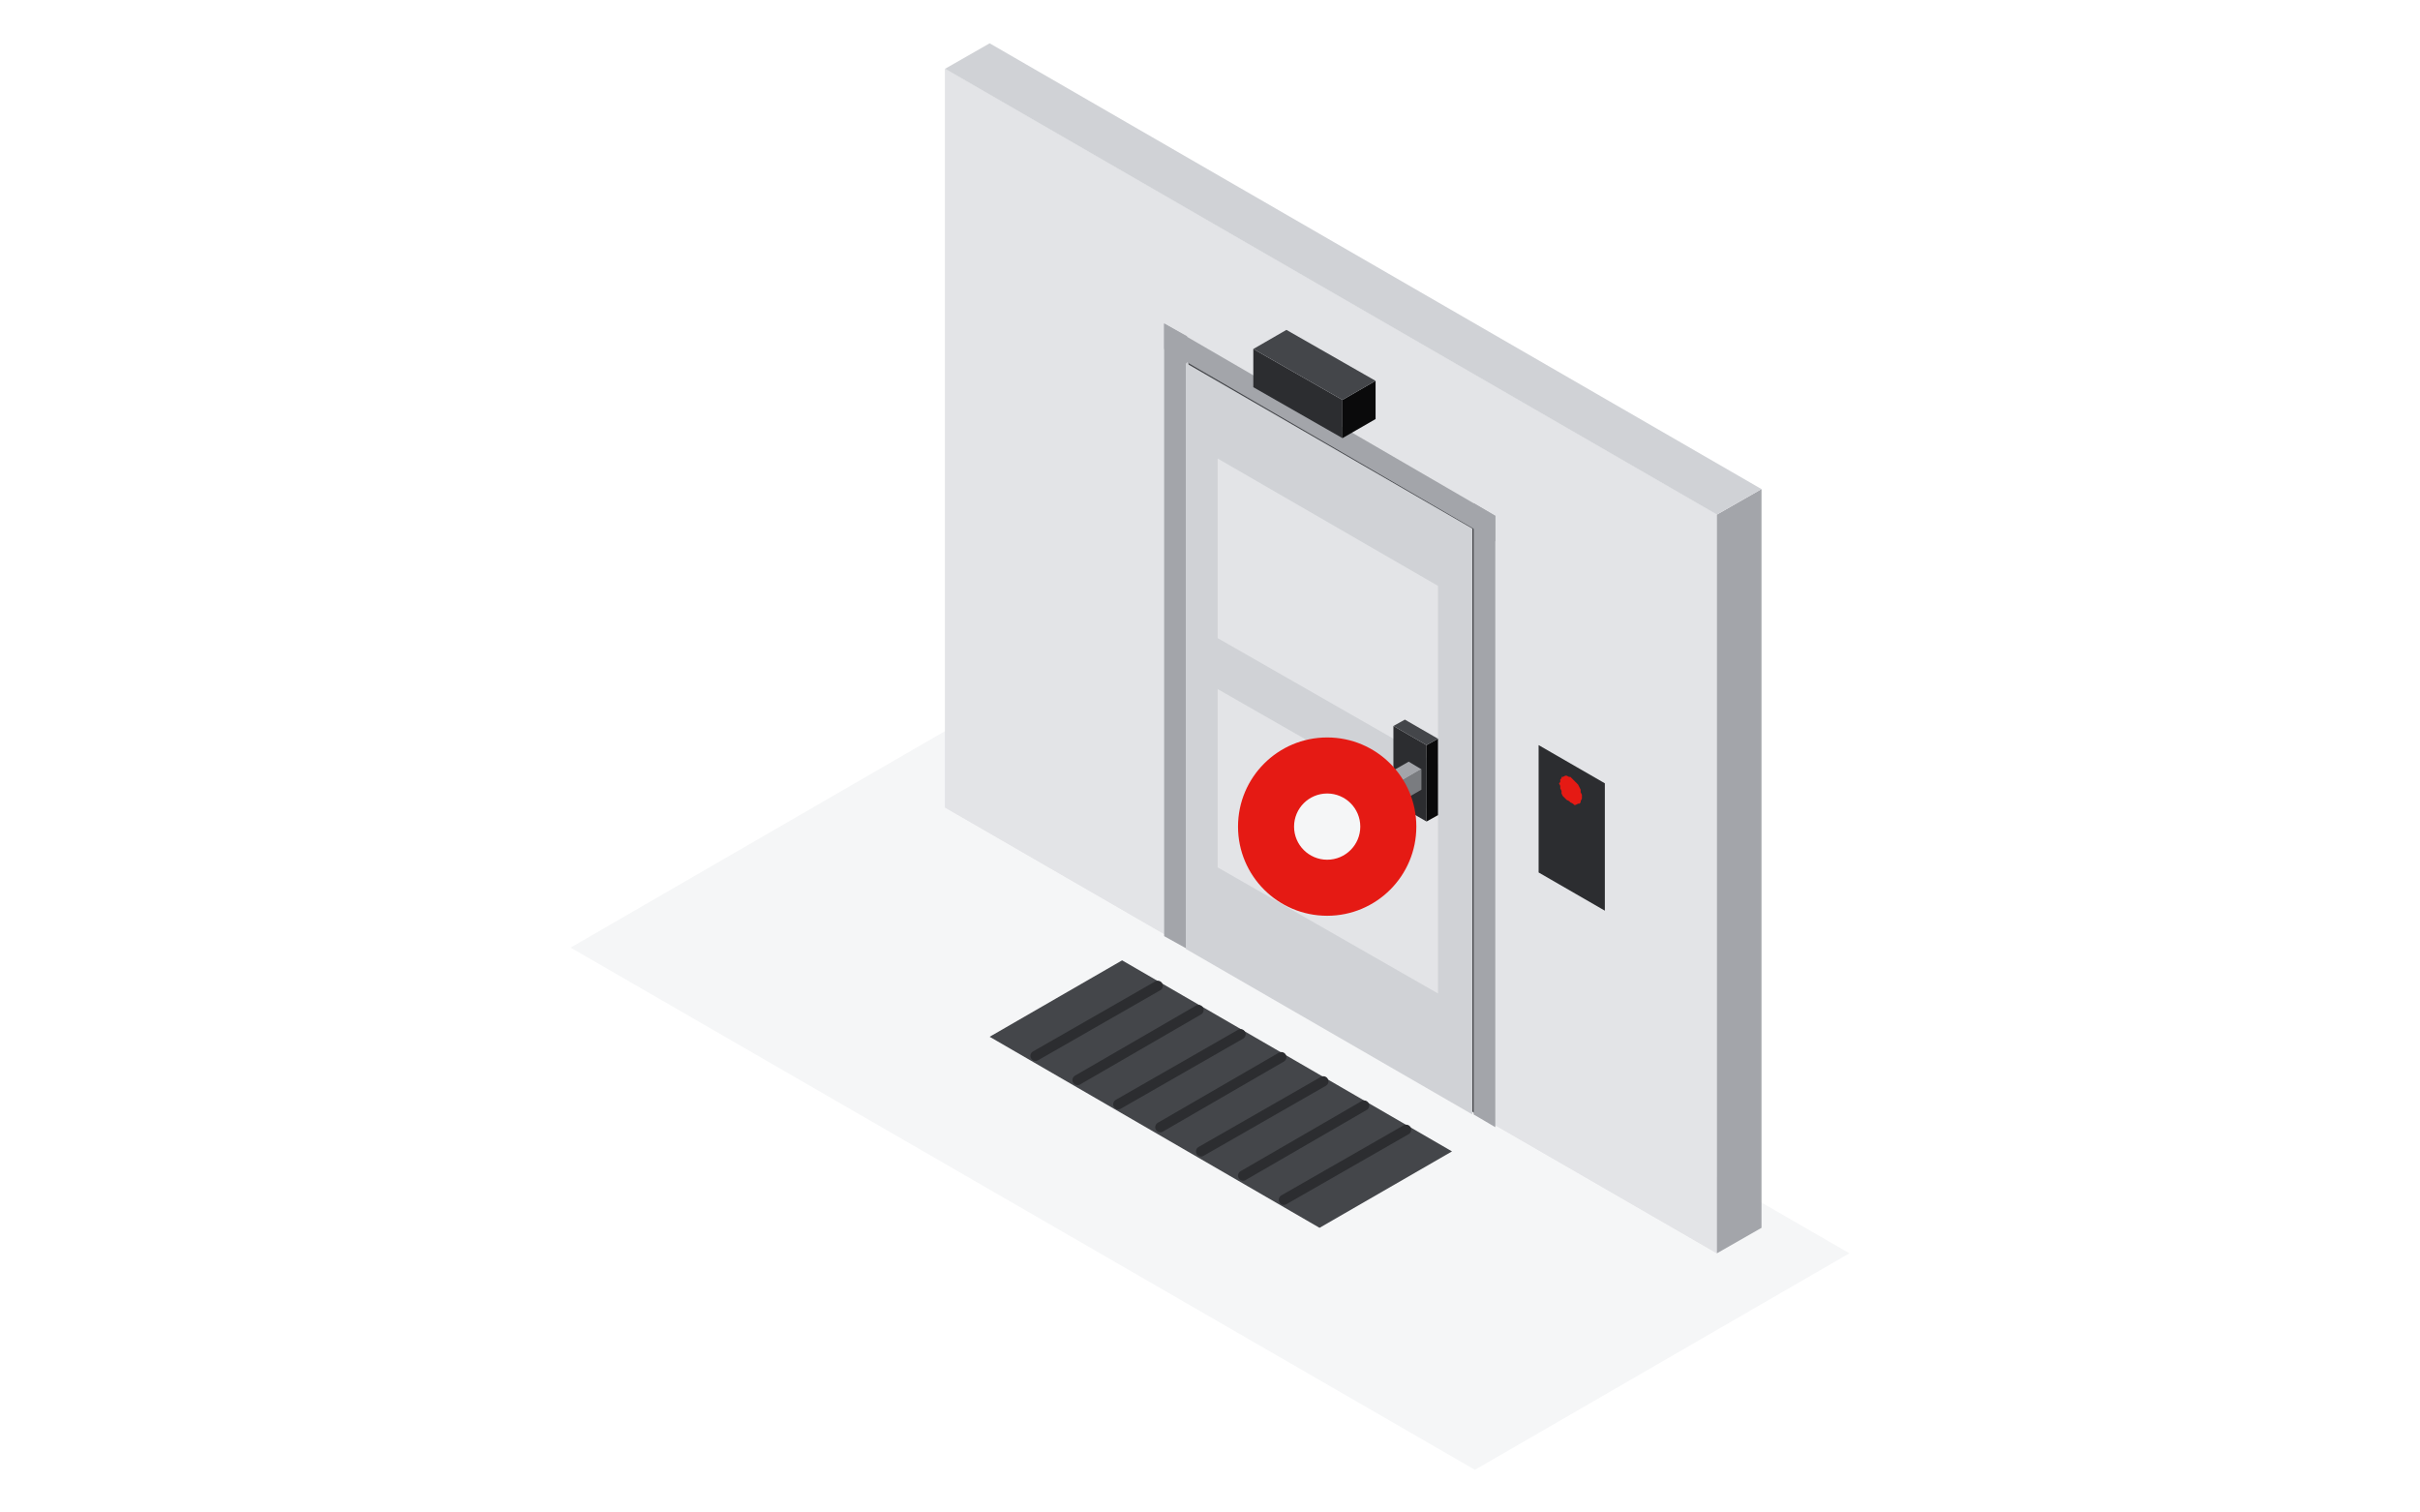
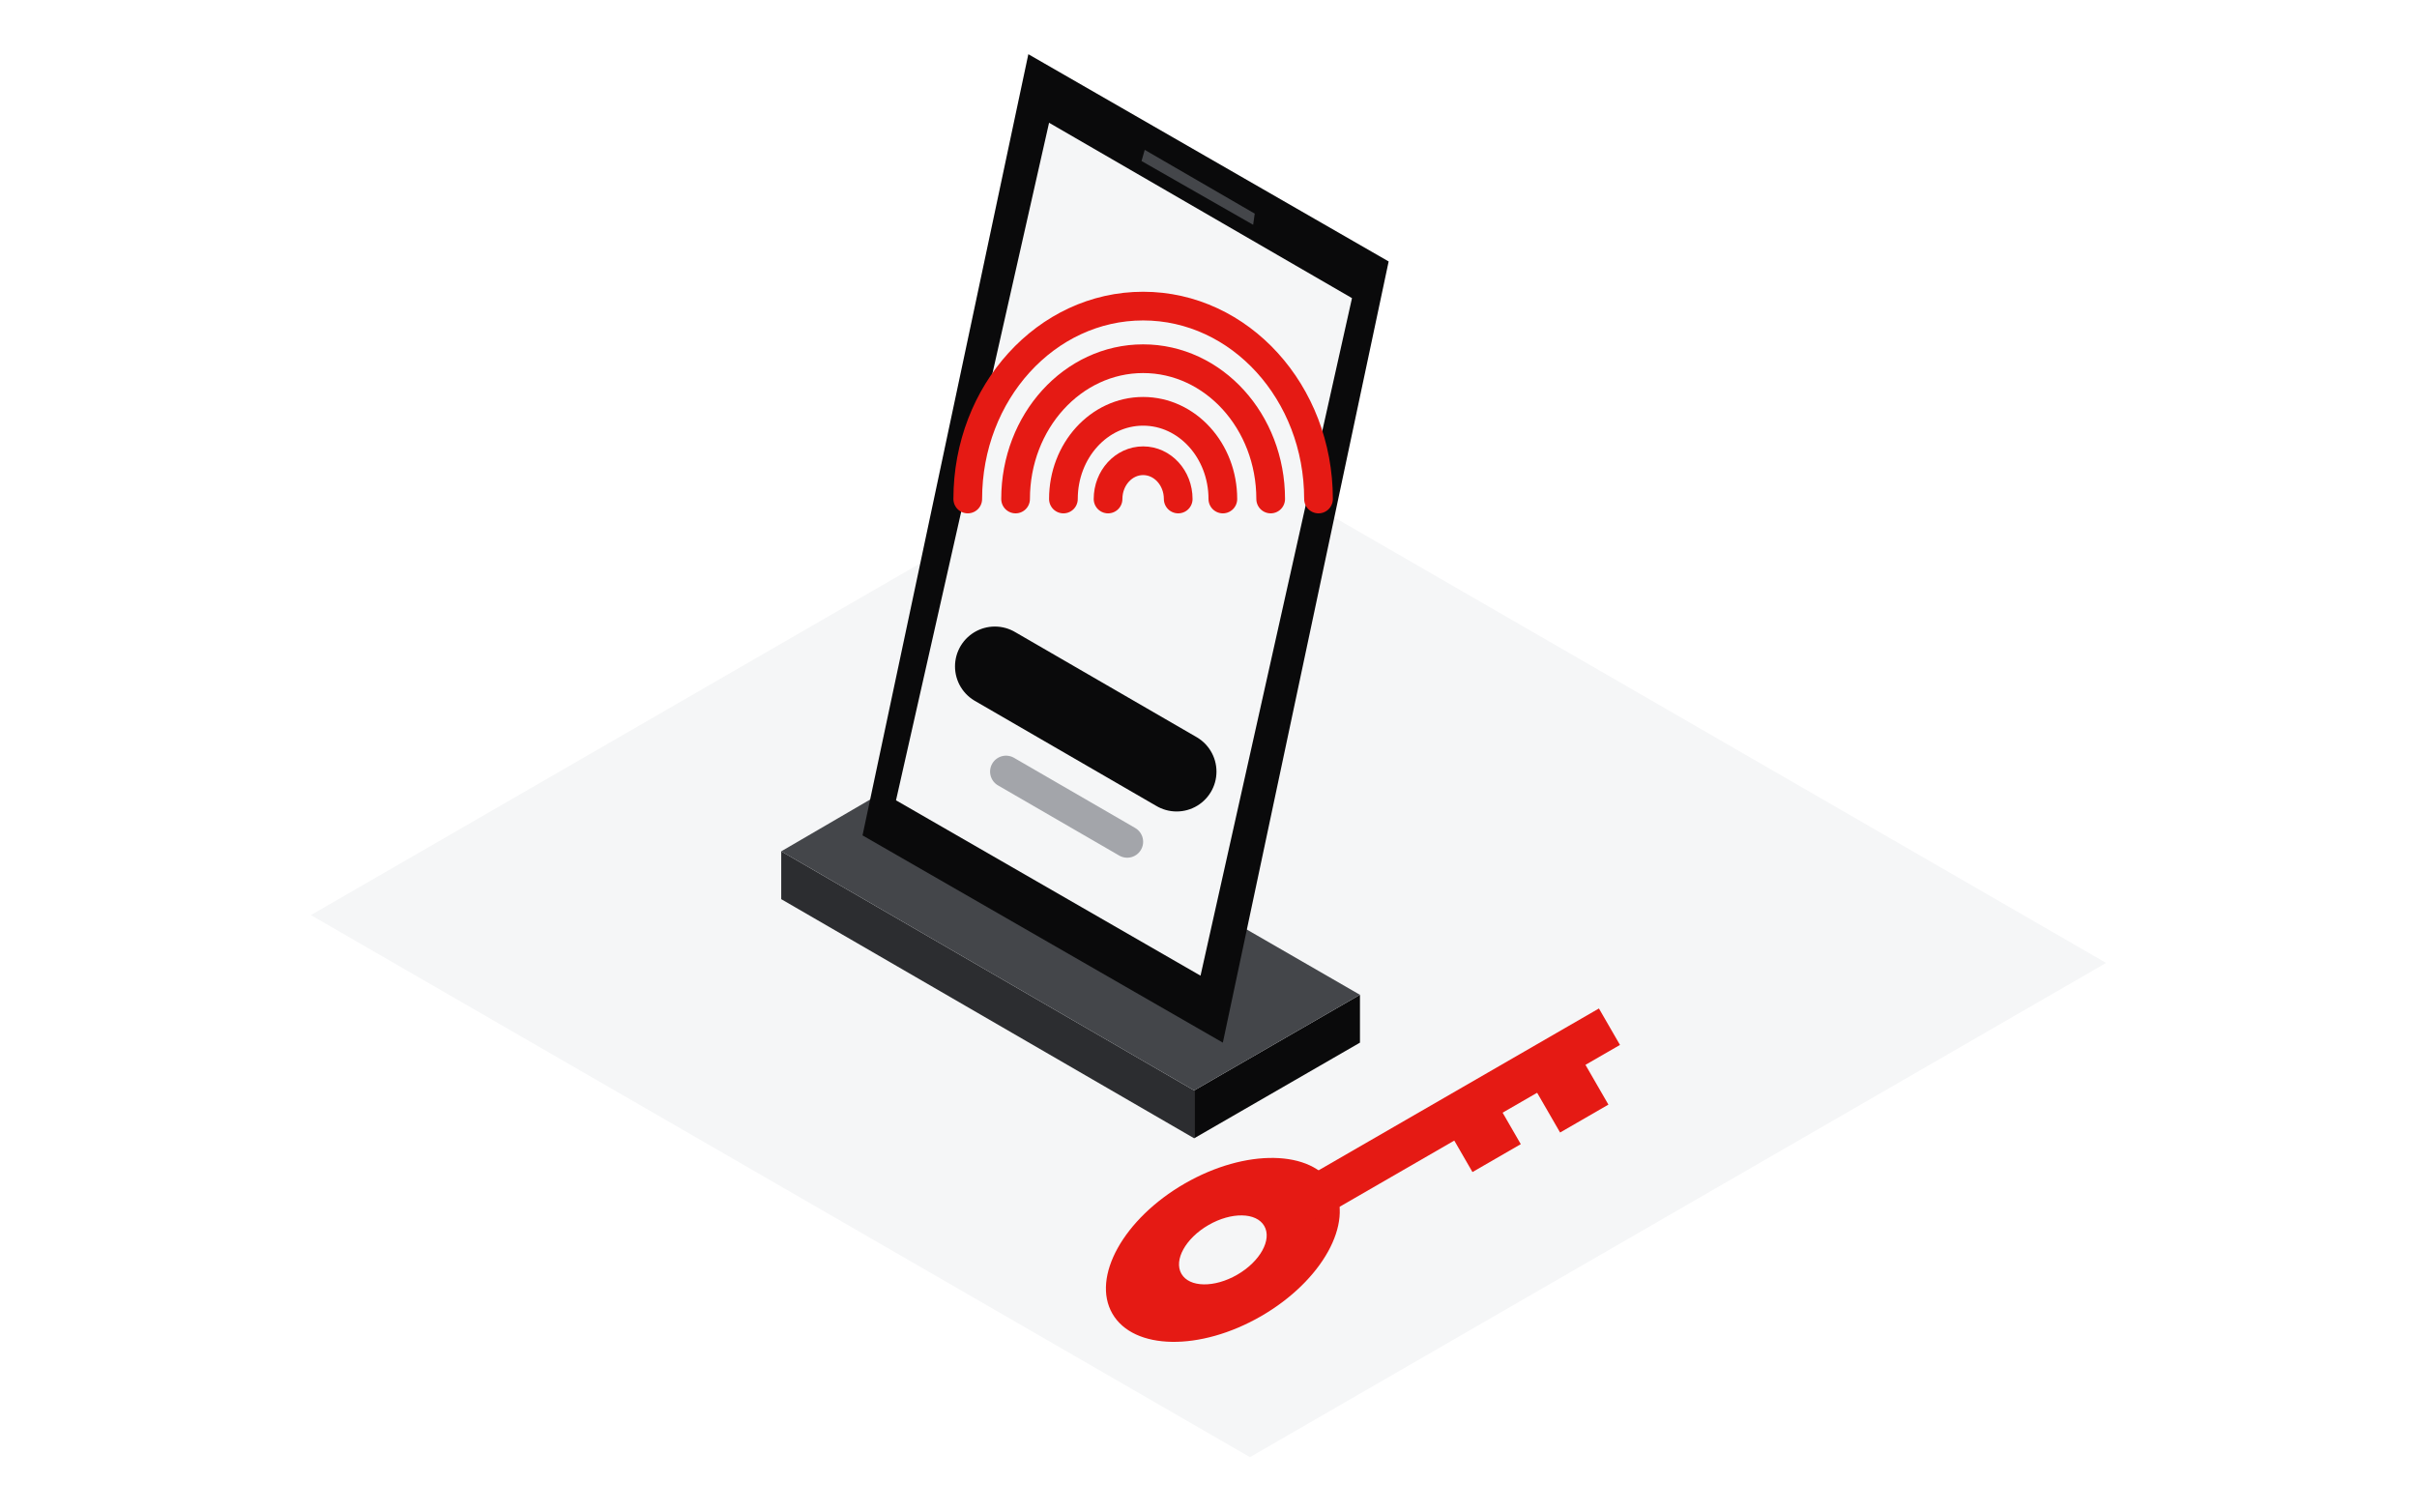
- <svg xmlns="http://www.w3.org/2000/svg" viewBox="-74.2 -63.4 190.0 118.7">
-   <polygon points="0.0,-6.0 71.0,35.0 41.6,52.0 -29.4,11.0" fill="#F5F6F7" />
-   <polygon points="0.0,0.0 60.6,35.0 60.6,-23.0 0.0,-58.0" fill="#E3E4E7" />
-   <polygon points="0.0,0.0 60.6,35.0 60.6,-23.0 0.0,-58.0" fill="#E3E4E7" />
-   <polygon points="64.1,33.0 60.6,35.0 60.6,-23.0 64.1,-25.0" fill="#A3A5AA" />
-   <polygon points="3.5,-60.0 64.1,-25.0 60.6,-23.0 0.0,-58.0" fill="#D0D2D6" />
-   <polygon points="19.1,11.0 41.6,24.0 41.6,-22.0 19.1,-35.0" fill="#44464A" />
-   <polygon points="17.2,10.1 19.0,11.1 19.0,-37.0 17.2,-38.0" fill="#A3A5AA" />
-   <polygon points="41.5,24.1 43.2,25.1 43.2,-22.9 41.5,-23.9" fill="#A3A5AA" />
-   <polygon points="17.2,-36.0 43.2,-20.9 43.2,-22.9 17.2,-38.0" fill="#A3A5AA" />
-   <polygon points="24.2,-33.0 31.2,-29.0 31.2,-32.0 24.2,-36.0" fill="#2C2D30" />
-   <polygon points="33.8,-30.5 31.2,-29.0 31.2,-32.0 33.8,-33.5" fill="#0A0A0B" />
-   <polygon points="26.8,-37.5 33.8,-33.5 31.2,-32.0 24.2,-36.0" fill="#44464A" />
-   <polygon points="13.9,12.0 39.8,27.0 29.4,33.0 3.5,18.0" fill="#44464A" />
-   <line x1="16.7" y1="14.0" x2="7.1" y2="19.5" stroke="#2C2D30" stroke-width="0.8" stroke-linecap="round" />
-   <line x1="19.9" y1="15.9" x2="10.4" y2="21.4" stroke="#2C2D30" stroke-width="0.8" stroke-linecap="round" />
-   <line x1="23.2" y1="17.8" x2="13.6" y2="23.3" stroke="#2C2D30" stroke-width="0.8" stroke-linecap="round" />
-   <line x1="26.4" y1="19.6" x2="16.9" y2="25.1" stroke="#2C2D30" stroke-width="0.8" stroke-linecap="round" />
-   <line x1="29.7" y1="21.5" x2="20.1" y2="27.0" stroke="#2C2D30" stroke-width="0.8" stroke-linecap="round" />
-   <line x1="32.9" y1="23.4" x2="23.4" y2="28.9" stroke="#2C2D30" stroke-width="0.8" stroke-linecap="round" />
-   <line x1="36.2" y1="25.3" x2="26.6" y2="30.8" stroke="#2C2D30" stroke-width="0.8" stroke-linecap="round" />
-   <polygon points="18.9,11.1 41.4,24.1 41.4,-21.9 18.9,-34.9" fill="#D0D2D6" />
-   <polygon points="21.4,4.7 38.7,14.6 38.7,0.6 21.4,-9.3" fill="#E3E4E7" />
-   <polygon points="21.4,-13.3 38.7,-3.4 38.7,-17.4 21.4,-27.4" fill="#E3E4E7" />
-   <polygon points="35.2,-0.4 37.8,1.1 37.8,-4.9 35.2,-6.4" fill="#2C2D30" />
-   <polygon points="38.7,0.6 37.8,1.1 37.8,-4.9 38.7,-5.4" fill="#0A0A0B" />
-   <polygon points="36.1,-6.9 38.7,-5.4 37.8,-4.9 35.2,-6.4" fill="#44464A" />
-   <polygon points="29.4,2.0 30.5,2.6 30.5,1.0 29.4,0.4" fill="#A3A5AA" />
-   <polygon points="37.4,-1.4 30.5,2.6 30.5,1.0 37.4,-3.0" fill="#7A7C80" />
-   <polygon points="36.4,-3.6 37.4,-3.0 30.5,1.0 29.4,0.4" fill="#A3A5AA" />
-   <g transform="translate(30.0 1.5)">
-     <circle r="7" fill="#E51A14" />
-     <circle r="2.6" fill="#F5F6F7" />
+ <svg xmlns="http://www.w3.org/2000/svg" viewBox="-73.2 -36.4 151.6 94.8">
+   <polygon points="0,-10 58.9,24 5.2,55 -53.7,21" fill="#F5F6F7" />
+   <polygon points="-24.2,20 1.7,35 1.7,32 -24.2,17" fill="#2C2D30" />
+   <polygon points="12.1,29 1.7,35 1.7,32 12.1,26" fill="#0A0A0B" />
+   <polygon points="-13.9,11 12.1,26 1.7,32 -24.2,17" fill="#44464A" />
+   <polygon points="-19.1,16 3.5,29 13.9,-20 -8.7,-33" fill="#0A0A0B" />
+   <polygon points="-17,13.8 2.1,24.8 11.6,-17.7 -7.4,-28.7" fill="#F5F6F7" />
+   <polygon points="-1.6,-26.3 5.4,-22.3 5.5,-23 -1.4,-27" fill="#44464A" />
+   <path d="M-12.5,-5.1 a11,12.1 0 1 1 22,0" stroke="#E51A14" stroke-width="1.8" fill="none" stroke-linecap="round" />
+   <path d="M-9.5,-5.1 a8,8.8 0 1 1 16,0" stroke="#E51A14" stroke-width="1.8" fill="none" stroke-linecap="round" />
+   <path d="M-6.5,-5.1 a5,5.5 0 1 1 10,0" stroke="#E51A14" stroke-width="1.8" fill="none" stroke-linecap="round" />
+   <path d="M-3.7,-5.1 a2.2,2.4 0 1 1 4.4,0" stroke="#E51A14" stroke-width="1.8" fill="none" stroke-linecap="round" />
+   <line x1="-10.8" y1="5.4" x2="0.6" y2="12" stroke="#0A0A0B" stroke-width="5" stroke-linecap="round" />
+   <line x1="-10.1" y1="12" x2="-2.5" y2="16.4" stroke="#A3A5AA" stroke-width="2" stroke-linecap="round" />
+   <g transform="translate(3.5 42) rotate(-30) scale(1 .6)">
+     <circle r="8" fill="#E51A14" />
+     <circle r="3" fill="#F5F6F7" />
+     <rect x="6" y="-2.2" width="22" height="4.4" fill="#E51A14" />
+     <rect x="22" y="2" width="3.5" height="5" fill="#E51A14" />
+     <rect x="16" y="2" width="3.5" height="4" fill="#E51A14" />
  </g>
-   <polygon points="46.6,5.1 51.8,8.1 51.8,-1.9 46.6,-4.9" fill="#2C2D30" />
-   <polygon points="50.0,-0.9 50.0,-1.0 49.9,-1.2 49.9,-1.4 49.8,-1.6 49.7,-1.8 49.5,-2.0 49.4,-2.1 49.3,-2.2 49.1,-2.4 49.0,-2.4 48.8,-2.5 48.7,-2.5 48.5,-2.4 48.4,-2.4 48.4,-2.3 48.3,-2.2 48.3,-2.0 48.2,-1.9 48.3,-1.7 48.3,-1.5 48.4,-1.3 48.4,-1.1 48.5,-0.9 48.7,-0.7 48.8,-0.6 49.0,-0.5 49.1,-0.4 49.3,-0.3 49.4,-0.2 49.5,-0.2 49.7,-0.3 49.8,-0.3 49.9,-0.4 49.9,-0.5 50.0,-0.7" fill="#E51A14" />
</svg>
